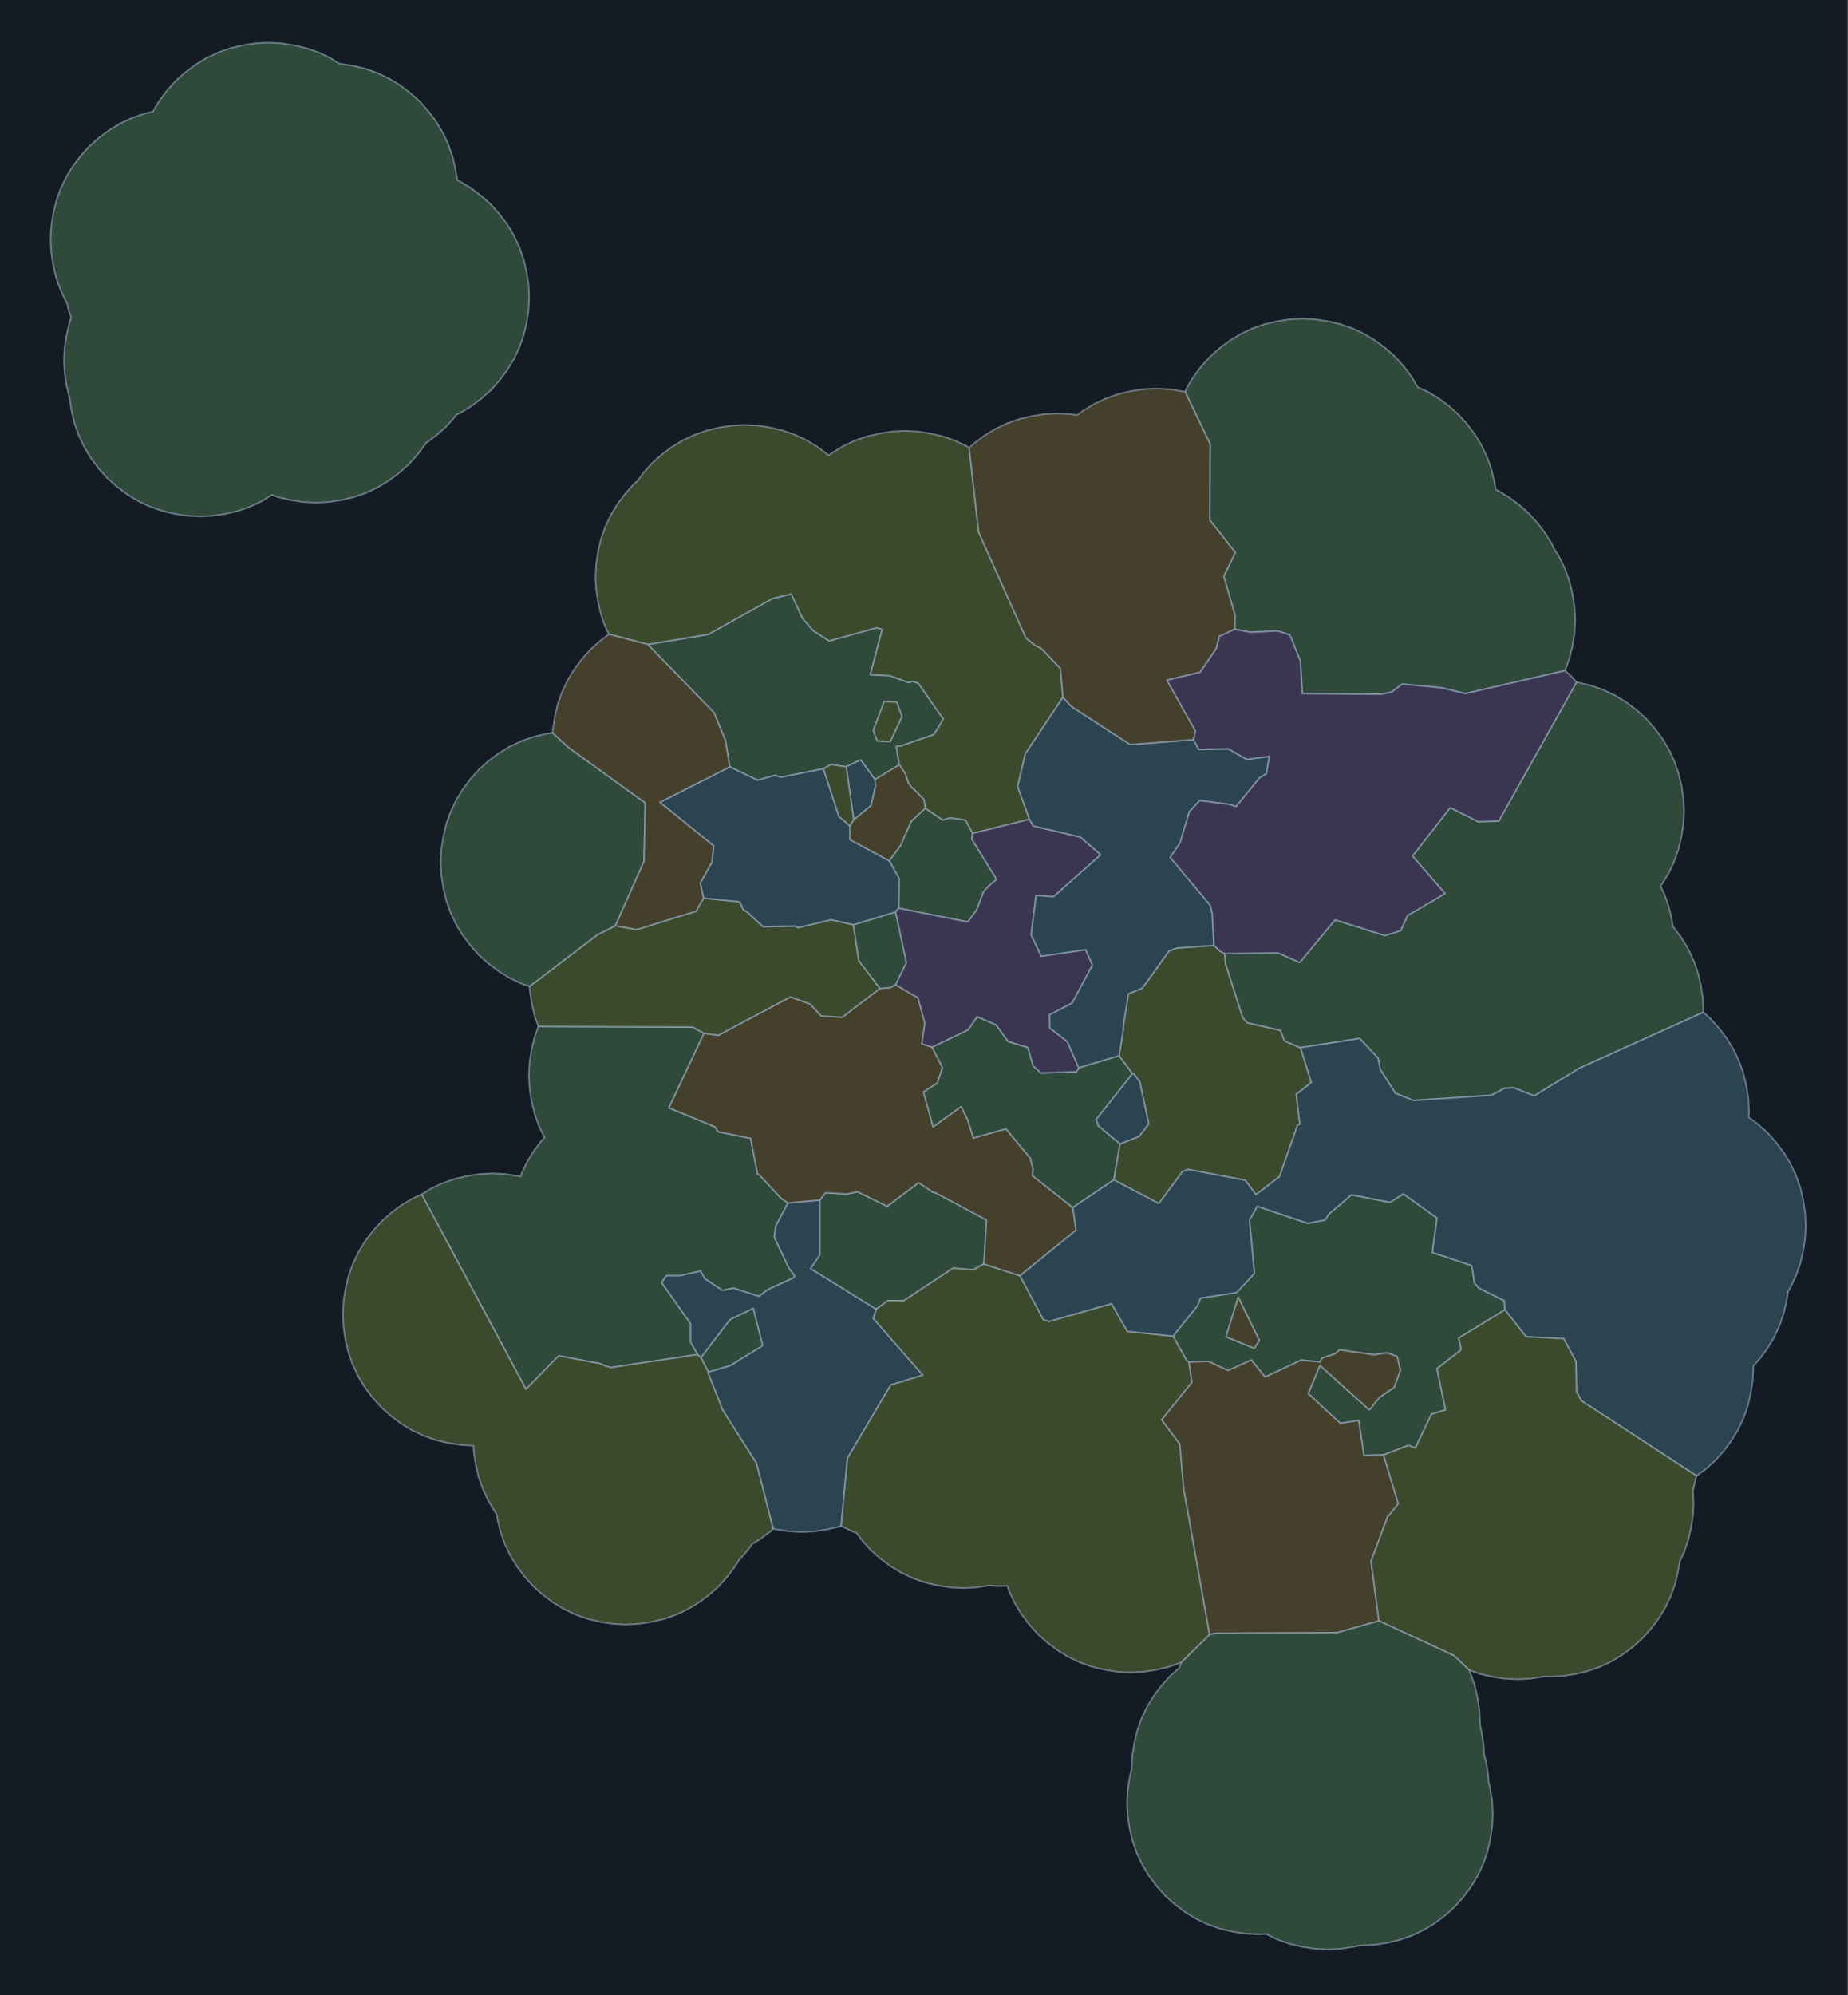
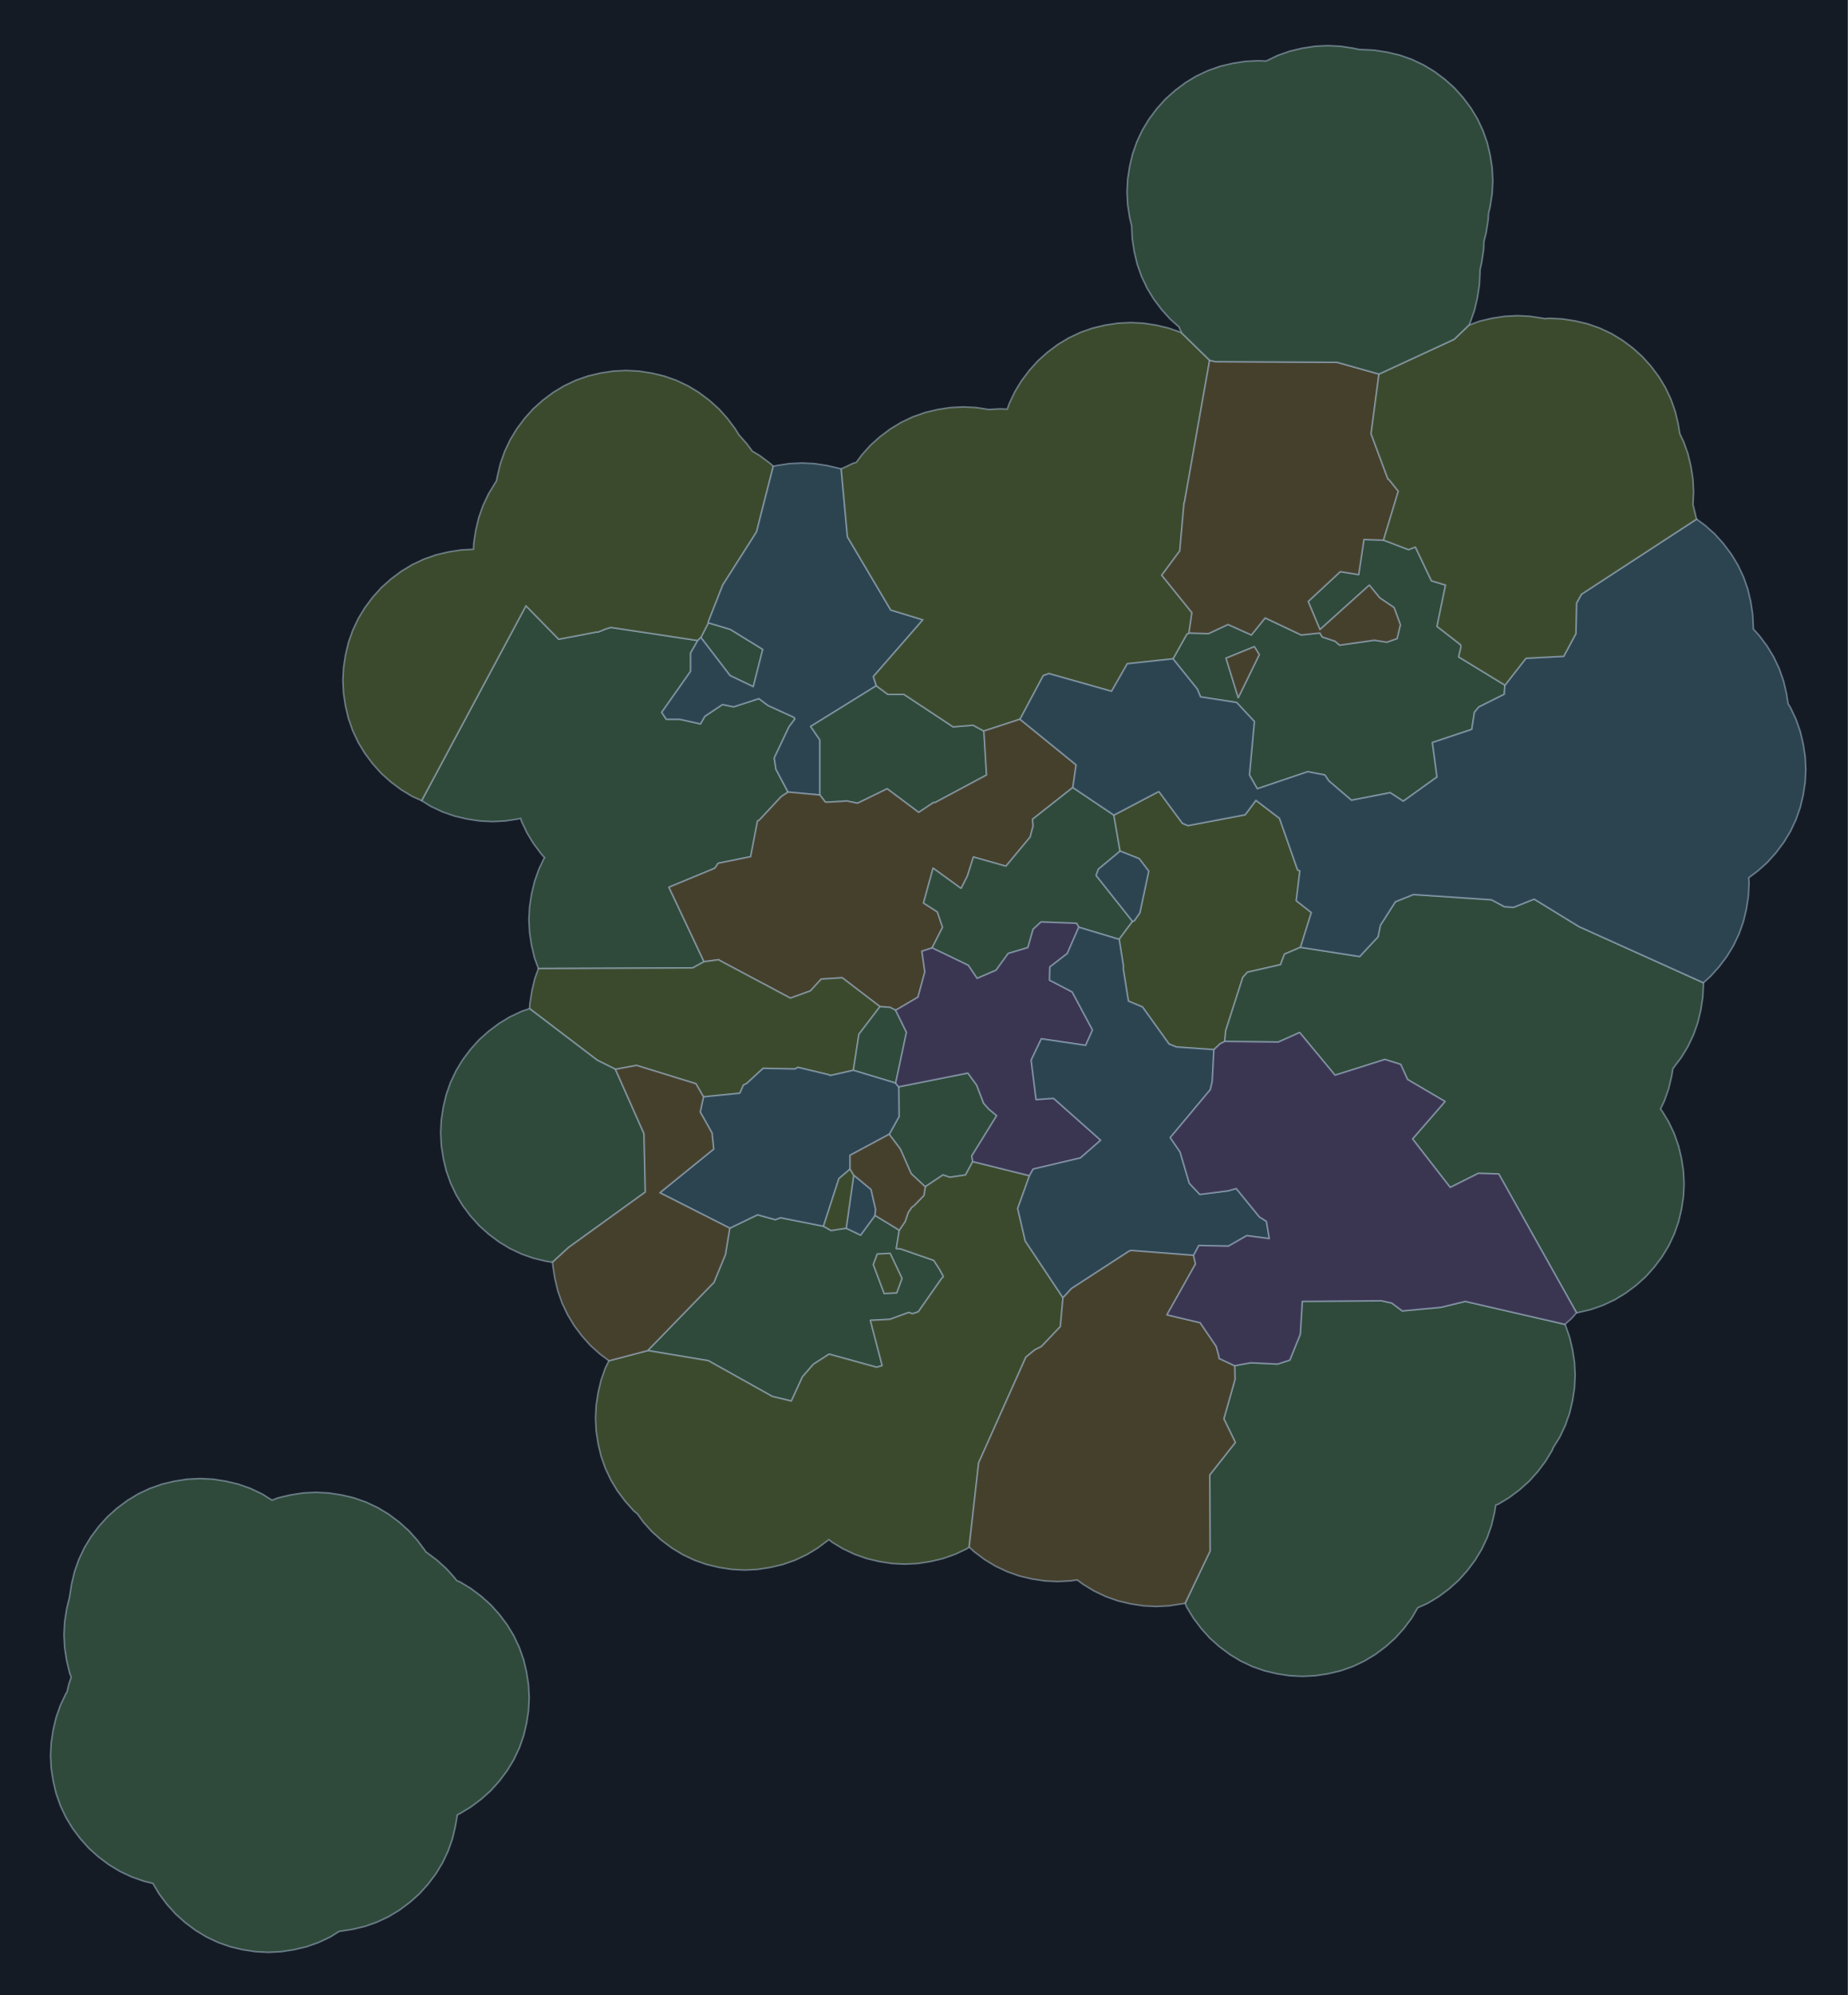
<svg xmlns="http://www.w3.org/2000/svg" viewBox="1024 768 5632 6080" width="2816" height="3040">
  <rect x="1024" y="768" width="5632" height="6080" fill="#141b24" />
  <g stroke="#9fb3c8" stroke-opacity=".55" stroke-width="5" stroke-linejoin="round" fill-rule="evenodd">
-     <path d="M3063 4144L3170 3917L3135 3898L2665 3896L2653 3929L2644 3967L2638 4006L2636 4045L2638 4084L2644 4123L2653 4161L2666 4198L2683 4234L2684 4234L2674 4245L2650 4277L2630 4310L2613 4346L2611 4354L2603 4352L2564 4346L2525 4344L2486 4346L2447 4352L2409 4361L2372 4374L2336 4391L2309 4408L2627 5002L2727 4900L2842 4922L2847 4922L2872 4932L2886 4936L3151 4896L3129 4858L3129 4802L3041 4677L3055 4656L3096 4656L3159 4642L3172 4665L3226 4701L3260 4694L3337 4719L3365 4698L3444 4662L3447 4657L3429 4633L3384 4538L3389 4504L3426 4434L3405 4420L3338 4348L3333 4346L3312 4237L3213 4217L3203 4202L3063 4144ZM3249 4789L3160 4905L3183 4950L3250 4930L3349 4869L3320 4755L3249 4789Z" fill="#2f4a3a" />
-     <path d="M3200 2940L3235 3025L3248 3105L3333 3146L3387 3131L3403 3137L3534 3111L3557 3098L3603 3105L3647 3084L3691 3144L3765 3099L3756 3043L3769 3042L3870 3007L3887 2981L3899 2959L3899 2956L3895 2953L3823 2850L3805 2844L3794 2848L3736 2827L3677 2824L3713 2686L3696 2681L3551 2721L3503 2690L3470 2652L3436 2578L3378 2592L3183 2701L2998 2732L3200 2940ZM3737 3028L3698 3026L3686 2994L3719 2906L3757 2908L3773 2952L3737 3028Z" fill="#2f4a3a" />
-     <path d="M4847 4649L4793 4707L4683 4724L4673 4748L4599 4840L4641 4915L4648 4919L4707 4917L4767 4945L4838 4913L4880 4965L4990 4913L5047 4919L5054 4907L5093 4894L5107 4882L5213 4897L5251 4891L5282 4902L5292 4944L5273 4996L5229 5026L5198 5064L5197 5064L5047 4929L5011 5015L5109 5106L5165 5097L5181 5204L5241 5202L5317 5173L5338 5181L5387 5078L5430 5065L5404 4939L5476 4883L5477 4876L5470 4846L5611 4760L5609 4732L5531 4693L5518 4677L5510 4625L5390 4585L5404 4480L5301 4406L5261 4432L5143 4409L5074 4468L5062 4486L5010 4496L4856 4444L4832 4486L4847 4649ZM4761 4842L4798 4722L4862 4853L4847 4877L4761 4842Z" fill="#2f4a3a" />
-     <path d="M4754 2524L4788 2644L4787 2686L4836 2695L4918 2691L4955 2703L4987 2782L4993 2882L5234 2884L5266 2877L5298 2853L5416 2864L5490 2882L5794 2812L5795 2810L5808 2773L5817 2735L5823 2696L5825 2657L5823 2618L5817 2579L5808 2541L5795 2504L5778 2468L5758 2436L5755 2428L5735 2395L5711 2363L5685 2334L5656 2308L5624 2284L5591 2264L5583 2261L5579 2237L5570 2199L5557 2162L5540 2126L5520 2093L5496 2061L5470 2032L5441 2006L5409 1982L5376 1962L5345 1948L5327 1917L5303 1885L5277 1856L5248 1830L5216 1806L5183 1786L5147 1769L5110 1756L5072 1747L5033 1741L4994 1739L4955 1741L4916 1747L4878 1756L4841 1769L4805 1786L4772 1806L4740 1830L4711 1856L4685 1885L4661 1917L4641 1950L4636 1962L4636 1962L4712 2121L4711 2353L4789 2452L4754 2524Z" fill="#2f4a3a" />
-     <path d="M2727 4900L2627 5002L2309 4408L2309 4408L2280 4421L2247 4441L2215 4465L2186 4491L2160 4520L2136 4552L2116 4585L2099 4621L2086 4658L2077 4696L2071 4735L2069 4774L2071 4813L2077 4852L2086 4890L2099 4927L2116 4963L2136 4996L2160 5028L2186 5057L2215 5083L2247 5107L2280 5127L2316 5144L2353 5157L2391 5166L2430 5172L2467 5174L2468 5193L2474 5232L2483 5270L2496 5307L2513 5343L2533 5376L2537 5382L2540 5397L2549 5435L2562 5472L2579 5508L2599 5541L2623 5573L2649 5602L2678 5628L2710 5652L2743 5672L2779 5689L2816 5702L2854 5711L2893 5717L2932 5719L2971 5717L3010 5711L3048 5702L3085 5689L3121 5672L3154 5652L3186 5628L3215 5602L3241 5573L3265 5541L3276 5523L3300 5496L3317 5473L3339 5460L3371 5436L3381 5427L3381 5427L3330 5227L3227 5065L3183 4953L3183 4950L3160 4905L3151 4896L2886 4936L2872 4932L2847 4922L2842 4922L2727 4900Z" fill="#3b4a2c" />
-     <path d="M3041 4677L3129 4802L3129 4858L3151 4896L3160 4905L3249 4789L3320 4755L3349 4869L3250 4930L3183 4950L3183 4953L3227 5065L3330 5227L3381 5427L3390 5429L3429 5435L3468 5437L3507 5435L3546 5429L3584 5420L3588 5418L3588 5419L3607 5212L3739 4989L3837 4959L3686 4786L3695 4758L3495 4634L3523 4593L3523 4425L3426 4434L3389 4504L3384 4538L3429 4633L3447 4657L3444 4662L3365 4698L3337 4719L3260 4694L3226 4701L3172 4665L3159 4642L3096 4656L3055 4656L3041 4677Z" fill="#2c4450" />
-     <path d="M3728 4444L3638 4400L3603 4407L3597 4406L3543 4403L3539 4404L3523 4425L3523 4593L3495 4634L3695 4758L3730 4732L3779 4732L3929 4633L3990 4638L4023 4620L4031 4486L3874 4402L3869 4402L3824 4372L3728 4444Z" fill="#2f4a3a" />
-     <path d="M3730 4732L3695 4758L3686 4786L3837 4959L3739 4989L3607 5212L3588 5419L3588 5419L3624 5436L3634 5439L3651 5462L3677 5491L3706 5517L3738 5541L3771 5561L3807 5578L3844 5591L3882 5600L3921 5606L3960 5608L3999 5606L4038 5600L4072 5602L4094 5601L4100 5618L4117 5654L4137 5687L4161 5719L4187 5748L4216 5774L4248 5798L4281 5818L4317 5835L4354 5848L4392 5857L4431 5863L4470 5865L4509 5863L4548 5857L4586 5848L4623 5835L4626 5833L4711 5750L4634 5316L4633 5316L4620 5169L4565 5095L4657 4981L4648 4919L4641 4915L4599 4840L4460 4825L4412 4741L4221 4795L4204 4789L4133 4656L4023 4620L3990 4638L3929 4633L3779 4732L3730 4732Z" fill="#3b4a2c" />
-     <path d="M3527 3864L3494 3828L3433 3806L3217 3921L3215 3923L3170 3917L3063 4144L3203 4202L3213 4217L3312 4237L3333 4346L3338 4348L3405 4420L3426 4434L3523 4425L3539 4404L3543 4403L3597 4406L3603 4407L3638 4400L3728 4444L3824 4372L3869 4402L3874 4402L4031 4486L4023 4620L4133 4656L4304 4517L4294 4448L4171 4351L4173 4331L4164 4297L4090 4208L3991 4236L3973 4179L3954 4141L3952 4141L3868 4202L3839 4096L3881 4069L3897 4022L3865 3959L3834 3949L3843 3886L3822 3809L3754 3769L3736 3778L3706 3780L3591 3868L3527 3864Z" fill="#45402c" />
-     <path d="M3865 3959L3897 4022L3881 4069L3839 4096L3868 4202L3952 4141L3954 4141L3973 4179L3991 4236L4090 4208L4164 4297L4173 4331L4171 4351L4294 4448L4419 4364L4438 4254L4372 4199L4365 4180L4476 4040L4435 3985L4312 4022L4305 4034L4197 4038L4173 4016L4157 3960L4097 3942L4060 3891L4002 3866L3975 3906L3865 3959Z" fill="#2f4a3a" />
-     <path d="M2900 3589L2844 3617L2638 3774L2638 3774L2639 3789L2645 3828L2654 3866L2665 3896L2665 3896L3135 3898L3170 3917L3215 3923L3217 3921L3433 3806L3494 3828L3527 3864L3591 3868L3706 3780L3642 3696L3625 3586L3554 3570L3552 3572L3456 3595L3447 3590L3350 3592L3300 3546L3290 3541L3280 3518L3278 3516L3168 3505L3145 3545L2964 3601L2900 3589Z" fill="#3b4a2c" />
-     <path d="M3967 3267L3919 3260L3898 3267L3844 3231L3801 3271L3768 3346L3734 3391L3764 3445L3763 3536L3974 3578L4001 3541L4022 3486L4038 3468L4062 3448L3986 3325L3989 3308L3967 3267ZM3754 3547L3625 3586L3642 3696L3706 3780L3736 3778L3754 3769L3787 3702L3754 3547Z" fill="#2f4a3a" />
-     <path d="M3199 3346L3194 3395L3158 3459L3168 3505L3278 3516L3280 3518L3290 3541L3300 3546L3350 3592L3447 3590L3456 3595L3552 3572L3554 3570L3625 3586L3754 3547L3763 3536L3764 3445L3734 3391L3615 3327L3615 3285L3581 3256L3534 3111L3403 3137L3387 3131L3333 3146L3248 3105L3035 3213L3199 3346ZM3626 3267L3679 3223L3693 3162L3691 3144L3647 3084L3603 3105L3626 3267Z" fill="#2c4450" />
-     <path d="M2998 2732L3183 2701L3378 2592L3436 2578L3470 2652L3503 2690L3551 2721L3696 2681L3713 2686L3677 2824L3736 2827L3794 2848L3805 2844L3823 2850L3895 2953L3899 2956L3899 2959L3887 2981L3870 3007L3769 3042L3756 3043L3765 3099L3783 3126L3792 3153L3803 3169L3810 3174L3840 3205L3844 3231L3898 3267L3919 3260L3967 3267L3989 3308L4162 3265L4126 3165L4149 3066L4264 2893L4256 2805L4198 2744L4178 2734L4151 2712L4007 2390L3978 2133L3971 2128L3935 2111L3898 2098L3860 2089L3821 2083L3782 2081L3743 2083L3704 2089L3666 2098L3629 2111L3593 2128L3560 2148L3550 2156L3548 2154L3516 2130L3483 2110L3447 2093L3410 2080L3372 2071L3333 2065L3294 2063L3255 2065L3216 2071L3178 2080L3141 2093L3105 2110L3072 2130L3040 2154L3011 2180L2985 2209L2967 2234L2956 2243L2930 2272L2906 2304L2886 2337L2869 2373L2856 2410L2847 2448L2841 2487L2839 2526L2841 2565L2847 2604L2856 2642L2869 2679L2880 2701L2880 2701L2998 2732ZM3757 2908L3719 2906L3686 2994L3698 3026L3737 3028L3773 2952L3757 2908ZM3603 3105L3557 3098L3534 3111L3581 3256L3615 3285L3626 3267L3603 3105Z" fill="#3b4a2c" />
-     <path d="M2844 3617L2900 3589L2987 3393L2991 3215L2757 3046L2708 3001L2708 3001L2689 3004L2651 3013L2614 3026L2578 3043L2545 3063L2513 3087L2484 3113L2458 3142L2434 3174L2414 3207L2397 3243L2384 3280L2375 3318L2369 3357L2367 3396L2369 3435L2375 3474L2384 3512L2397 3549L2414 3585L2434 3618L2458 3650L2484 3679L2513 3705L2545 3729L2578 3749L2614 3766L2638 3774L2844 3617Z" fill="#2f4a3a" />
-     <path d="M3989 3308L3986 3325L4062 3448L4038 3468L4022 3486L4001 3541L3974 3578L3763 3536L3754 3547L3787 3702L3754 3769L3822 3809L3843 3886L3834 3949L3865 3959L3975 3906L4002 3866L4060 3891L4097 3942L4157 3960L4173 4016L4197 4038L4305 4034L4312 4022L4277 3942L4224 3901L4223 3861L4292 3825L4354 3709L4333 3662L4198 3682L4167 3617L4182 3497L4235 3501L4379 3373L4317 3319L4173 3285L4162 3265L3989 3308Z" fill="#3a3550" />
-     <path d="M4463 3797L4447 3898L4448 3903L4435 3985L4476 4040L4481 4042L4498 4066L4525 4193L4496 4231L4438 4254L4419 4364L4554 4435L4557 4435L4628 4339L4645 4332L4819 4365L4852 4409L4924 4354L4979 4197L4986 4194L4975 4103L5021 4067L4988 3961L4939 3940L4927 3908L4826 3885L4812 3869L4760 3707L4757 3674L4743 3667L4724 3649L4610 3657L4587 3666L4506 3779L4463 3797Z" fill="#3b4a2c" />
-     <path d="M4162 3265L4173 3285L4317 3319L4379 3373L4235 3501L4182 3497L4167 3617L4198 3682L4333 3662L4354 3709L4292 3825L4223 3861L4224 3901L4277 3942L4312 4022L4435 3985L4448 3903L4447 3898L4463 3797L4506 3779L4587 3666L4610 3657L4724 3649L4719 3552L4713 3527L4591 3381L4621 3337L4649 3242L4681 3208L4767 3219L4792 3226L4863 3139L4884 3126L4893 3073L4824 3082L4768 3050L4678 3052L4662 3022L4471 3037L4464 3034L4290 2921L4264 2893L4149 3066L4126 3165L4162 3265Z" fill="#2c4450" />
-     <path d="M4007 2390L4151 2712L4178 2734L4198 2744L4256 2805L4264 2893L4290 2921L4464 3034L4471 3037L4662 3022L4668 2996L4581 2841L4682 2817L4731 2745L4739 2716L4740 2708L4787 2686L4788 2644L4754 2524L4789 2452L4711 2353L4712 2121L4636 1962L4626 1960L4587 1954L4548 1952L4509 1954L4470 1960L4432 1969L4395 1982L4359 1999L4326 2019L4307 2033L4286 2030L4247 2028L4208 2030L4169 2036L4131 2045L4094 2058L4058 2075L4025 2095L3993 2119L3978 2133L3978 2133L4007 2390Z" fill="#45402c" />
-     <path d="M5293 3604L5245 3619L5093 3571L4986 3700L4985 3701L4920 3672L4757 3674L4760 3707L4812 3869L4826 3885L4927 3908L4939 3940L4988 3961L5168 3933L5224 3993L5231 4028L5277 4100L5332 4122L5570 4106L5609 4085L5637 4083L5700 4108L5837 4024L6216 3853L6216 3848L6214 3809L6208 3770L6199 3732L6186 3695L6169 3659L6149 3626L6125 3594L6123 3592L6119 3568L6110 3530L6097 3493L6085 3468L6090 3462L6110 3429L6127 3393L6140 3356L6149 3318L6155 3279L6157 3240L6155 3201L6149 3162L6140 3124L6127 3087L6110 3051L6090 3018L6066 2986L6040 2957L6011 2931L5979 2907L5946 2887L5910 2870L5873 2857L5835 2848L5829 2847L5592 3270L5530 3272L5444 3229L5329 3377L5428 3491L5314 3558L5293 3604Z" fill="#2f4a3a" />
-     <path d="M4682 2817L4581 2841L4668 2996L4662 3022L4678 3052L4768 3050L4824 3082L4893 3073L4884 3126L4863 3139L4792 3226L4767 3219L4681 3208L4649 3242L4621 3337L4591 3381L4713 3527L4719 3552L4724 3649L4743 3667L4757 3674L4920 3672L4985 3701L4986 3700L5093 3571L5245 3619L5293 3604L5314 3558L5428 3491L5329 3377L5444 3229L5530 3272L5592 3270L5829 2847L5829 2847L5814 2830L5794 2812L5794 2812L5490 2882L5416 2864L5298 2853L5266 2877L5234 2884L4993 2882L4987 2782L4955 2703L4918 2691L4836 2695L4787 2686L4740 2708L4739 2716L4731 2745L4682 2817Z" fill="#3a3550" />
-     <path d="M4986 4194L4979 4197L4924 4354L4852 4409L4819 4365L4645 4332L4628 4339L4557 4435L4554 4435L4419 4364L4294 4448L4304 4517L4133 4656L4204 4789L4221 4795L4412 4741L4460 4825L4599 4840L4673 4748L4683 4724L4793 4707L4847 4649L4832 4486L4856 4444L5010 4496L5062 4486L5074 4468L5143 4409L5261 4432L5301 4406L5404 4480L5390 4585L5510 4625L5518 4677L5531 4693L5609 4732L5611 4760L5675 4842L5790 4848L5827 4917L5829 5010L5844 5037L6195 5266L6195 5266L6222 5246L6251 5220L6277 5191L6301 5159L6321 5126L6338 5090L6351 5053L6360 5015L6366 4976L6368 4937L6368 4931L6386 4911L6410 4879L6430 4846L6447 4810L6460 4773L6469 4735L6474 4703L6481 4692L6498 4656L6511 4619L6520 4581L6526 4542L6528 4503L6526 4464L6520 4425L6511 4387L6498 4350L6481 4314L6461 4281L6437 4249L6411 4220L6382 4194L6354 4173L6355 4156L6353 4117L6347 4078L6338 4040L6325 4003L6308 3967L6288 3934L6264 3902L6238 3873L6216 3853L6216 3853L5837 4024L5700 4108L5637 4083L5609 4085L5570 4106L5332 4122L5277 4100L5231 4028L5224 3993L5168 3933L4988 3961L5021 4067L4975 4103L4986 4194ZM4481 4042L4476 4040L4365 4180L4372 4199L4438 4254L4496 4231L4525 4193L4498 4066L4481 4042Z" fill="#2c4450" />
-     <path d="M4761 4842L4847 4877L4862 4853L4798 4722L4761 4842ZM4838 4913L4767 4945L4707 4917L4648 4919L4657 4981L4565 5095L4620 5169L4633 5316L4634 5316L4711 5750L4728 5746L5099 5744L5227 5708L5203 5526L5254 5389L5258 5386L5286 5351L5241 5202L5181 5204L5165 5097L5109 5106L5011 5015L5047 4929L5197 5064L5198 5064L5229 5026L5273 4996L5292 4944L5282 4902L5251 4891L5213 4897L5107 4882L5093 4894L5054 4907L5047 4919L4990 4913L4880 4965L4838 4913Z" fill="#45402c" />
-     <path d="M5476 4883L5404 4939L5430 5065L5387 5078L5338 5181L5317 5173L5241 5202L5286 5351L5258 5386L5254 5389L5203 5526L5227 5708L5456 5814L5501 5857L5533 5869L5571 5878L5610 5884L5649 5886L5688 5884L5727 5878L5731 5877L5747 5878L5786 5876L5825 5870L5863 5861L5900 5848L5936 5831L5969 5811L6001 5787L6030 5761L6056 5732L6080 5700L6100 5667L6117 5631L6130 5594L6139 5556L6144 5526L6156 5501L6169 5464L6178 5426L6184 5387L6186 5348L6184 5309L6185 5307L6194 5269L6195 5266L5844 5037L5829 5010L5827 4917L5790 4848L5675 4842L5611 4760L5470 4846L5477 4876L5476 4883Z" fill="#3b4a2c" />
-     <path d="M1653 945L1620 965L1588 989L1559 1015L1533 1044L1509 1076L1490 1108L1462 1115L1425 1128L1389 1145L1356 1165L1324 1189L1295 1215L1269 1244L1245 1276L1225 1309L1208 1345L1195 1382L1186 1420L1180 1459L1178 1498L1180 1537L1186 1576L1195 1614L1208 1651L1225 1687L1228 1691L1234 1716L1241 1736L1236 1750L1227 1788L1221 1827L1219 1866L1221 1905L1227 1944L1236 1981L1236 1981L1242 2020L1251 2058L1264 2095L1281 2131L1301 2164L1325 2196L1351 2225L1380 2251L1412 2275L1445 2295L1481 2312L1518 2325L1556 2334L1595 2340L1634 2342L1673 2340L1712 2334L1750 2325L1787 2312L1823 2295L1853 2276L1871 2283L1909 2292L1948 2298L1987 2300L2026 2298L2065 2292L2103 2283L2140 2270L2176 2253L2209 2233L2241 2209L2270 2183L2296 2154L2320 2122L2322 2118L2323 2118L2355 2094L2384 2068L2410 2039L2416 2031L2426 2027L2459 2007L2491 1983L2520 1957L2546 1928L2570 1896L2590 1863L2607 1827L2620 1790L2629 1752L2635 1713L2637 1674L2635 1635L2629 1596L2620 1558L2607 1521L2590 1485L2570 1452L2546 1420L2520 1391L2491 1365L2459 1341L2426 1321L2418 1317L2412 1282L2403 1244L2390 1207L2373 1171L2353 1138L2329 1106L2303 1077L2274 1051L2242 1027L2209 1007L2173 990L2136 977L2098 968L2059 962L2058 962L2031 945L1995 928L1958 915L1920 906L1881 900L1842 898L1803 900L1764 906L1726 915L1689 928L1653 945Z" fill="#2f4a3a" />
-     <path d="M5456 5814L5227 5708L5099 5744L4728 5746L4711 5750L4626 5833L4626 5833L4620 5845L4618 5851L4590 5876L4564 5905L4540 5937L4520 5970L4503 6006L4490 6043L4481 6081L4475 6120L4473 6159L4473 6160L4467 6185L4461 6224L4459 6263L4461 6302L4467 6341L4476 6379L4489 6416L4506 6452L4526 6485L4550 6517L4576 6546L4605 6572L4637 6596L4670 6616L4706 6633L4743 6646L4781 6655L4820 6661L4859 6663L4883 6662L4918 6679L4955 6692L4993 6701L5032 6707L5071 6709L5110 6707L5149 6701L5168 6697L5174 6697L5213 6695L5252 6689L5290 6680L5327 6667L5363 6650L5396 6630L5428 6606L5457 6580L5483 6551L5507 6519L5527 6486L5544 6450L5557 6413L5566 6375L5572 6336L5574 6297L5572 6258L5566 6219L5561 6198L5560 6179L5554 6140L5547 6112L5546 6087L5540 6048L5535 6025L5535 6018L5533 5979L5527 5940L5518 5902L5505 5865L5501 5857L5501 5857L5456 5814Z" fill="#2f4a3a" />
-     <path d="M2757 3046L2991 3215L2987 3393L2900 3589L2964 3601L3145 3545L3168 3505L3158 3459L3194 3395L3199 3346L3035 3213L3248 3105L3235 3025L3200 2940L2998 2732L2880 2701L2853 2721L2824 2747L2798 2776L2774 2808L2754 2841L2737 2877L2724 2914L2715 2952L2709 2991L2708 3001L2757 3046ZM3679 3223L3626 3267L3615 3285L3615 3327L3734 3391L3768 3346L3801 3271L3844 3231L3840 3205L3810 3174L3803 3169L3792 3153L3783 3126L3765 3099L3691 3144L3693 3162L3679 3223Z" fill="#45402c" />
+     <path d="M3063 3472L3170 3699L3135 3718L2665 3720L2653 3687L2644 3649L2638 3610L2636 3571L2638 3532L2644 3493L2653 3455L2666 3418L2683 3382L2684 3382L2674 3371L2650 3339L2630 3306L2613 3270L2611 3262L2603 3264L2564 3270L2525 3272L2486 3270L2447 3264L2409 3255L2372 3242L2336 3225L2309 3208L2627 2614L2727 2716L2842 2694L2847 2694L2872 2684L2886 2680L3151 2720L3129 2758L3129 2814L3041 2939L3055 2960L3096 2960L3159 2974L3172 2951L3226 2915L3260 2922L3337 2897L3365 2918L3444 2954L3447 2959L3429 2983L3384 3078L3389 3112L3426 3182L3405 3196L3338 3268L3333 3270L3312 3379L3213 3399L3203 3414L3063 3472ZM3249 2827L3160 2711L3183 2666L3250 2686L3349 2747L3320 2861L3249 2827Z" fill="#2f4a3a" />
+     <path d="M3200 4676L3235 4591L3248 4511L3333 4470L3387 4485L3403 4479L3534 4505L3557 4518L3603 4511L3647 4532L3691 4472L3765 4517L3756 4573L3769 4574L3870 4609L3887 4635L3899 4657L3899 4660L3895 4663L3823 4766L3805 4772L3794 4768L3736 4789L3677 4792L3713 4930L3696 4935L3551 4895L3503 4926L3470 4964L3436 5038L3378 5024L3183 4915L2998 4884L3200 4676ZM3737 4588L3698 4590L3686 4622L3719 4710L3757 4708L3773 4664L3737 4588Z" fill="#2f4a3a" />
+     <path d="M4847 2967L4793 2909L4683 2892L4673 2868L4599 2776L4641 2701L4648 2697L4707 2699L4767 2671L4838 2703L4880 2651L4990 2703L5047 2697L5054 2709L5093 2722L5107 2734L5213 2719L5251 2725L5282 2714L5292 2672L5273 2620L5229 2590L5198 2552L5197 2552L5047 2687L5011 2601L5109 2510L5165 2519L5181 2412L5241 2414L5317 2443L5338 2435L5387 2538L5430 2551L5404 2677L5476 2733L5477 2740L5470 2770L5611 2856L5609 2884L5531 2923L5518 2939L5510 2991L5390 3031L5404 3136L5301 3210L5261 3184L5143 3207L5074 3148L5062 3130L5010 3120L4856 3172L4832 3130L4847 2967ZM4761 2774L4798 2894L4862 2763L4847 2739L4761 2774Z" fill="#2f4a3a" />
+     <path d="M4754 5092L4788 4972L4787 4930L4836 4921L4918 4925L4955 4913L4987 4834L4993 4734L5234 4732L5266 4739L5298 4763L5416 4752L5490 4734L5794 4804L5795 4806L5808 4843L5817 4881L5823 4920L5825 4959L5823 4998L5817 5037L5808 5075L5795 5112L5778 5148L5758 5180L5755 5188L5735 5221L5711 5253L5685 5282L5656 5308L5624 5332L5591 5352L5583 5355L5579 5379L5570 5417L5557 5454L5540 5490L5520 5523L5496 5555L5470 5584L5441 5610L5409 5634L5376 5654L5345 5668L5327 5699L5303 5731L5277 5760L5248 5786L5216 5810L5183 5830L5147 5847L5110 5860L5072 5869L5033 5875L4994 5877L4955 5875L4916 5869L4878 5860L4841 5847L4805 5830L4772 5810L4740 5786L4711 5760L4685 5731L4661 5699L4641 5666L4636 5654L4636 5654L4712 5495L4711 5263L4789 5164L4754 5092Z" fill="#2f4a3a" />
+     <path d="M2727 2716L2627 2614L2309 3208L2309 3208L2280 3195L2247 3175L2215 3151L2186 3125L2160 3096L2136 3064L2116 3031L2099 2995L2086 2958L2077 2920L2071 2881L2069 2842L2071 2803L2077 2764L2086 2726L2099 2689L2116 2653L2136 2620L2160 2588L2186 2559L2215 2533L2247 2509L2280 2489L2316 2472L2353 2459L2391 2450L2430 2444L2467 2442L2468 2423L2474 2384L2483 2346L2496 2309L2513 2273L2533 2240L2537 2234L2540 2219L2549 2181L2562 2144L2579 2108L2599 2075L2623 2043L2649 2014L2678 1988L2710 1964L2743 1944L2779 1927L2816 1914L2854 1905L2893 1899L2932 1897L2971 1899L3010 1905L3048 1914L3085 1927L3121 1944L3154 1964L3186 1988L3215 2014L3241 2043L3265 2075L3276 2093L3300 2120L3317 2143L3339 2156L3371 2180L3381 2189L3381 2189L3330 2389L3227 2551L3183 2663L3183 2666L3160 2711L3151 2720L2886 2680L2872 2684L2847 2694L2842 2694L2727 2716Z" fill="#3b4a2c" />
+     <path d="M3041 2939L3129 2814L3129 2758L3151 2720L3160 2711L3249 2827L3320 2861L3349 2747L3250 2686L3183 2666L3183 2663L3227 2551L3330 2389L3381 2189L3390 2187L3429 2181L3468 2179L3507 2181L3546 2187L3584 2196L3588 2198L3588 2197L3607 2404L3739 2627L3837 2657L3686 2830L3695 2858L3495 2982L3523 3023L3523 3191L3426 3182L3389 3112L3384 3078L3429 2983L3447 2959L3444 2954L3365 2918L3337 2897L3260 2922L3226 2915L3172 2951L3159 2974L3096 2960L3055 2960L3041 2939Z" fill="#2c4450" />
+     <path d="M3728 3172L3638 3216L3603 3209L3597 3210L3543 3213L3539 3212L3523 3191L3523 3023L3495 2982L3695 2858L3730 2884L3779 2884L3929 2983L3990 2978L4023 2996L4031 3130L3874 3214L3869 3214L3824 3244L3728 3172Z" fill="#2f4a3a" />
+     <path d="M3730 2884L3695 2858L3686 2830L3837 2657L3739 2627L3607 2404L3588 2197L3588 2197L3624 2180L3634 2177L3651 2154L3677 2125L3706 2099L3738 2075L3771 2055L3807 2038L3844 2025L3882 2016L3921 2010L3960 2008L3999 2010L4038 2016L4072 2014L4094 2015L4100 1998L4117 1962L4137 1929L4161 1897L4187 1868L4216 1842L4248 1818L4281 1798L4317 1781L4354 1768L4392 1759L4431 1753L4470 1751L4509 1753L4548 1759L4586 1768L4623 1781L4626 1783L4711 1866L4634 2300L4633 2300L4620 2447L4565 2521L4657 2635L4648 2697L4641 2701L4599 2776L4460 2791L4412 2875L4221 2821L4204 2827L4133 2960L4023 2996L3990 2978L3929 2983L3779 2884L3730 2884Z" fill="#3b4a2c" />
+     <path d="M3527 3752L3494 3788L3433 3810L3217 3695L3215 3693L3170 3699L3063 3472L3203 3414L3213 3399L3312 3379L3333 3270L3338 3268L3405 3196L3426 3182L3523 3191L3539 3212L3543 3213L3597 3210L3603 3209L3638 3216L3728 3172L3824 3244L3869 3214L3874 3214L4031 3130L4023 2996L4133 2960L4304 3099L4294 3168L4171 3265L4173 3285L4164 3319L4090 3408L3991 3380L3973 3437L3954 3475L3952 3475L3868 3414L3839 3520L3881 3547L3897 3594L3865 3657L3834 3667L3843 3730L3822 3807L3754 3847L3736 3838L3706 3836L3591 3748L3527 3752Z" fill="#45402c" />
+     <path d="M3865 3657L3897 3594L3881 3547L3839 3520L3868 3414L3952 3475L3954 3475L3973 3437L3991 3380L4090 3408L4164 3319L4173 3285L4171 3265L4294 3168L4419 3252L4438 3362L4372 3417L4365 3436L4476 3576L4435 3631L4312 3594L4305 3582L4197 3578L4173 3600L4157 3656L4097 3674L4060 3725L4002 3750L3975 3710L3865 3657Z" fill="#2f4a3a" />
+     <path d="M2900 4027L2844 3999L2638 3842L2638 3842L2639 3827L2645 3788L2654 3750L2665 3720L2665 3720L3135 3718L3170 3699L3215 3693L3217 3695L3433 3810L3494 3788L3527 3752L3591 3748L3706 3836L3642 3920L3625 4030L3554 4046L3552 4044L3456 4021L3447 4026L3350 4024L3300 4070L3290 4075L3280 4098L3278 4100L3168 4111L3145 4071L2964 4015L2900 4027Z" fill="#3b4a2c" />
+     <path d="M3967 4349L3919 4356L3898 4349L3844 4385L3801 4345L3768 4270L3734 4225L3764 4171L3763 4080L3974 4038L4001 4075L4022 4130L4038 4148L4062 4168L3986 4291L3989 4308L3967 4349ZM3754 4069L3625 4030L3642 3920L3706 3836L3736 3838L3754 3847L3787 3914L3754 4069Z" fill="#2f4a3a" />
+     <path d="M3199 4270L3194 4221L3158 4157L3168 4111L3278 4100L3280 4098L3290 4075L3300 4070L3350 4024L3447 4026L3456 4021L3552 4044L3554 4046L3625 4030L3754 4069L3763 4080L3764 4171L3734 4225L3615 4289L3615 4331L3581 4360L3534 4505L3403 4479L3387 4485L3333 4470L3248 4511L3035 4403L3199 4270ZM3626 4349L3679 4393L3693 4454L3691 4472L3647 4532L3603 4511L3626 4349Z" fill="#2c4450" />
+     <path d="M2998 4884L3183 4915L3378 5024L3436 5038L3470 4964L3503 4926L3551 4895L3696 4935L3713 4930L3677 4792L3736 4789L3794 4768L3805 4772L3823 4766L3895 4663L3899 4660L3899 4657L3887 4635L3870 4609L3769 4574L3756 4573L3765 4517L3783 4490L3792 4463L3803 4447L3810 4442L3840 4411L3844 4385L3898 4349L3919 4356L3967 4349L3989 4308L4162 4351L4126 4451L4149 4550L4264 4723L4256 4811L4198 4872L4178 4882L4151 4904L4007 5226L3978 5483L3971 5488L3935 5505L3898 5518L3860 5527L3821 5533L3782 5535L3743 5533L3704 5527L3666 5518L3629 5505L3593 5488L3560 5468L3550 5460L3548 5462L3516 5486L3483 5506L3447 5523L3410 5536L3372 5545L3333 5551L3294 5553L3255 5551L3216 5545L3178 5536L3141 5523L3105 5506L3072 5486L3040 5462L3011 5436L2985 5407L2967 5382L2956 5373L2930 5344L2906 5312L2886 5279L2869 5243L2856 5206L2847 5168L2841 5129L2839 5090L2841 5051L2847 5012L2856 4974L2869 4937L2880 4915L2880 4915L2998 4884ZM3757 4708L3719 4710L3686 4622L3698 4590L3737 4588L3773 4664L3757 4708ZM3603 4511L3557 4518L3534 4505L3581 4360L3615 4331L3626 4349L3603 4511Z" fill="#3b4a2c" />
+     <path d="M2844 3999L2900 4027L2987 4223L2991 4401L2757 4570L2708 4615L2708 4615L2689 4612L2651 4603L2614 4590L2578 4573L2545 4553L2513 4529L2484 4503L2458 4474L2434 4442L2414 4409L2397 4373L2384 4336L2375 4298L2369 4259L2367 4220L2369 4181L2375 4142L2384 4104L2397 4067L2414 4031L2434 3998L2458 3966L2484 3937L2513 3911L2545 3887L2578 3867L2614 3850L2638 3842L2844 3999Z" fill="#2f4a3a" />
+     <path d="M3989 4308L3986 4291L4062 4168L4038 4148L4022 4130L4001 4075L3974 4038L3763 4080L3754 4069L3787 3914L3754 3847L3822 3807L3843 3730L3834 3667L3865 3657L3975 3710L4002 3750L4060 3725L4097 3674L4157 3656L4173 3600L4197 3578L4305 3582L4312 3594L4277 3674L4224 3715L4223 3755L4292 3791L4354 3907L4333 3954L4198 3934L4167 3999L4182 4119L4235 4115L4379 4243L4317 4297L4173 4331L4162 4351L3989 4308Z" fill="#3a3550" />
+     <path d="M4463 3819L4447 3718L4448 3713L4435 3631L4476 3576L4481 3574L4498 3550L4525 3423L4496 3385L4438 3362L4419 3252L4554 3181L4557 3181L4628 3277L4645 3284L4819 3251L4852 3207L4924 3262L4979 3419L4986 3422L4975 3513L5021 3549L4988 3655L4939 3676L4927 3708L4826 3731L4812 3747L4760 3909L4757 3942L4743 3949L4724 3967L4610 3959L4587 3950L4506 3837L4463 3819Z" fill="#3b4a2c" />
+     <path d="M4162 4351L4173 4331L4317 4297L4379 4243L4235 4115L4182 4119L4167 3999L4198 3934L4333 3954L4354 3907L4292 3791L4223 3755L4224 3715L4277 3674L4312 3594L4435 3631L4448 3713L4447 3718L4463 3819L4506 3837L4587 3950L4610 3959L4724 3967L4719 4064L4713 4089L4591 4235L4621 4279L4649 4374L4681 4408L4767 4397L4792 4390L4863 4477L4884 4490L4893 4543L4824 4534L4768 4566L4678 4564L4662 4594L4471 4579L4464 4582L4290 4695L4264 4723L4149 4550L4126 4451L4162 4351Z" fill="#2c4450" />
+     <path d="M4007 5226L4151 4904L4178 4882L4198 4872L4256 4811L4264 4723L4290 4695L4464 4582L4471 4579L4662 4594L4668 4620L4581 4775L4682 4799L4731 4871L4739 4900L4740 4908L4787 4930L4788 4972L4754 5092L4789 5164L4711 5263L4712 5495L4636 5654L4626 5656L4587 5662L4548 5664L4509 5662L4470 5656L4432 5647L4395 5634L4359 5617L4326 5597L4307 5583L4286 5586L4247 5588L4208 5586L4169 5580L4131 5571L4094 5558L4058 5541L4025 5521L3993 5497L3978 5483L3978 5483L4007 5226Z" fill="#45402c" />
+     <path d="M5293 4012L5245 3997L5093 4045L4986 3916L4985 3915L4920 3944L4757 3942L4760 3909L4812 3747L4826 3731L4927 3708L4939 3676L4988 3655L5168 3683L5224 3623L5231 3588L5277 3516L5332 3494L5570 3510L5609 3531L5637 3533L5700 3508L5837 3592L6216 3763L6216 3768L6214 3807L6208 3846L6199 3884L6186 3921L6169 3957L6149 3990L6125 4022L6123 4024L6119 4048L6110 4086L6097 4123L6085 4148L6090 4154L6110 4187L6127 4223L6140 4260L6149 4298L6155 4337L6157 4376L6155 4415L6149 4454L6140 4492L6127 4529L6110 4565L6090 4598L6066 4630L6040 4659L6011 4685L5979 4709L5946 4729L5910 4746L5873 4759L5835 4768L5829 4769L5592 4346L5530 4344L5444 4387L5329 4239L5428 4125L5314 4058L5293 4012Z" fill="#2f4a3a" />
+     <path d="M4682 4799L4581 4775L4668 4620L4662 4594L4678 4564L4768 4566L4824 4534L4893 4543L4884 4490L4863 4477L4792 4390L4767 4397L4681 4408L4649 4374L4621 4279L4591 4235L4713 4089L4719 4064L4724 3967L4743 3949L4757 3942L4920 3944L4985 3915L4986 3916L5093 4045L5245 3997L5293 4012L5314 4058L5428 4125L5329 4239L5444 4387L5530 4344L5592 4346L5829 4769L5829 4769L5814 4786L5794 4804L5794 4804L5490 4734L5416 4752L5298 4763L5266 4739L5234 4732L4993 4734L4987 4834L4955 4913L4918 4925L4836 4921L4787 4930L4740 4908L4739 4900L4731 4871L4682 4799Z" fill="#3a3550" />
+     <path d="M4986 3422L4979 3419L4924 3262L4852 3207L4819 3251L4645 3284L4628 3277L4557 3181L4554 3181L4419 3252L4294 3168L4304 3099L4133 2960L4204 2827L4221 2821L4412 2875L4460 2791L4599 2776L4673 2868L4683 2892L4793 2909L4847 2967L4832 3130L4856 3172L5010 3120L5062 3130L5074 3148L5143 3207L5261 3184L5301 3210L5404 3136L5390 3031L5510 2991L5518 2939L5531 2923L5609 2884L5611 2856L5675 2774L5790 2768L5827 2699L5829 2606L5844 2579L6195 2350L6195 2350L6222 2370L6251 2396L6277 2425L6301 2457L6321 2490L6338 2526L6351 2563L6360 2601L6366 2640L6368 2679L6368 2685L6386 2705L6410 2737L6430 2770L6447 2806L6460 2843L6469 2881L6474 2913L6481 2924L6498 2960L6511 2997L6520 3035L6526 3074L6528 3113L6526 3152L6520 3191L6511 3229L6498 3266L6481 3302L6461 3335L6437 3367L6411 3396L6382 3422L6354 3443L6355 3460L6353 3499L6347 3538L6338 3576L6325 3613L6308 3649L6288 3682L6264 3714L6238 3743L6216 3763L6216 3763L5837 3592L5700 3508L5637 3533L5609 3531L5570 3510L5332 3494L5277 3516L5231 3588L5224 3623L5168 3683L4988 3655L5021 3549L4975 3513L4986 3422ZM4481 3574L4476 3576L4365 3436L4372 3417L4438 3362L4496 3385L4525 3423L4498 3550L4481 3574Z" fill="#2c4450" />
+     <path d="M4761 2774L4847 2739L4862 2763L4798 2894L4761 2774ZM4838 2703L4767 2671L4707 2699L4648 2697L4657 2635L4565 2521L4620 2447L4633 2300L4634 2300L4711 1866L4728 1870L5099 1872L5227 1908L5203 2090L5254 2227L5258 2230L5286 2265L5241 2414L5181 2412L5165 2519L5109 2510L5011 2601L5047 2687L5197 2552L5198 2552L5229 2590L5273 2620L5292 2672L5282 2714L5251 2725L5213 2719L5107 2734L5093 2722L5054 2709L5047 2697L4990 2703L4880 2651L4838 2703Z" fill="#45402c" />
+     <path d="M5476 2733L5404 2677L5430 2551L5387 2538L5338 2435L5317 2443L5241 2414L5286 2265L5258 2230L5254 2227L5203 2090L5227 1908L5456 1802L5501 1759L5533 1747L5571 1738L5610 1732L5649 1730L5688 1732L5727 1738L5731 1739L5747 1738L5786 1740L5825 1746L5863 1755L5900 1768L5936 1785L5969 1805L6001 1829L6030 1855L6056 1884L6080 1916L6100 1949L6117 1985L6130 2022L6139 2060L6144 2090L6156 2115L6169 2152L6178 2190L6184 2229L6186 2268L6184 2307L6185 2309L6194 2347L6195 2350L5844 2579L5829 2606L5827 2699L5790 2768L5675 2774L5611 2856L5470 2770L5477 2740L5476 2733Z" fill="#3b4a2c" />
+     <path d="M1653 6671L1620 6651L1588 6627L1559 6601L1533 6572L1509 6540L1490 6508L1462 6501L1425 6488L1389 6471L1356 6451L1324 6427L1295 6401L1269 6372L1245 6340L1225 6307L1208 6271L1195 6234L1186 6196L1180 6157L1178 6118L1180 6079L1186 6040L1195 6002L1208 5965L1225 5929L1228 5925L1234 5900L1241 5880L1236 5866L1227 5828L1221 5789L1219 5750L1221 5711L1227 5672L1236 5635L1236 5635L1242 5596L1251 5558L1264 5521L1281 5485L1301 5452L1325 5420L1351 5391L1380 5365L1412 5341L1445 5321L1481 5304L1518 5291L1556 5282L1595 5276L1634 5274L1673 5276L1712 5282L1750 5291L1787 5304L1823 5321L1853 5340L1871 5333L1909 5324L1948 5318L1987 5316L2026 5318L2065 5324L2103 5333L2140 5346L2176 5363L2209 5383L2241 5407L2270 5433L2296 5462L2320 5494L2322 5498L2323 5498L2355 5522L2384 5548L2410 5577L2416 5585L2426 5589L2459 5609L2491 5633L2520 5659L2546 5688L2570 5720L2590 5753L2607 5789L2620 5826L2629 5864L2635 5903L2637 5942L2635 5981L2629 6020L2620 6058L2607 6095L2590 6131L2570 6164L2546 6196L2520 6225L2491 6251L2459 6275L2426 6295L2418 6299L2412 6334L2403 6372L2390 6409L2373 6445L2353 6478L2329 6510L2303 6539L2274 6565L2242 6589L2209 6609L2173 6626L2136 6639L2098 6648L2059 6654L2058 6654L2031 6671L1995 6688L1958 6701L1920 6710L1881 6716L1842 6718L1803 6716L1764 6710L1726 6701L1689 6688L1653 6671Z" fill="#2f4a3a" />
+     <path d="M5456 1802L5227 1908L5099 1872L4728 1870L4711 1866L4626 1783L4626 1783L4620 1771L4618 1765L4590 1740L4564 1711L4540 1679L4520 1646L4503 1610L4490 1573L4481 1535L4475 1496L4473 1457L4473 1456L4467 1431L4461 1392L4459 1353L4461 1314L4467 1275L4476 1237L4489 1200L4506 1164L4526 1131L4550 1099L4576 1070L4605 1044L4637 1020L4670 1000L4706 983L4743 970L4781 961L4820 955L4859 953L4883 954L4918 937L4955 924L4993 915L5032 909L5071 907L5110 909L5149 915L5168 919L5174 919L5213 921L5252 927L5290 936L5327 949L5363 966L5396 986L5428 1010L5457 1036L5483 1065L5507 1097L5527 1130L5544 1166L5557 1203L5566 1241L5572 1280L5574 1319L5572 1358L5566 1397L5561 1418L5560 1437L5554 1476L5547 1504L5546 1529L5540 1568L5535 1591L5535 1598L5533 1637L5527 1676L5518 1714L5505 1751L5501 1759L5501 1759L5456 1802Z" fill="#2f4a3a" />
+     <path d="M2757 4570L2991 4401L2987 4223L2900 4027L2964 4015L3145 4071L3168 4111L3158 4157L3194 4221L3199 4270L3035 4403L3248 4511L3235 4591L3200 4676L2998 4884L2880 4915L2853 4895L2824 4869L2798 4840L2774 4808L2754 4775L2737 4739L2724 4702L2715 4664L2709 4625L2708 4615L2757 4570ZM3679 4393L3626 4349L3615 4331L3615 4289L3734 4225L3768 4270L3801 4345L3844 4385L3840 4411L3810 4442L3803 4447L3792 4463L3783 4490L3765 4517L3691 4472L3693 4454L3679 4393Z" fill="#45402c" />
  </g>
</svg>
